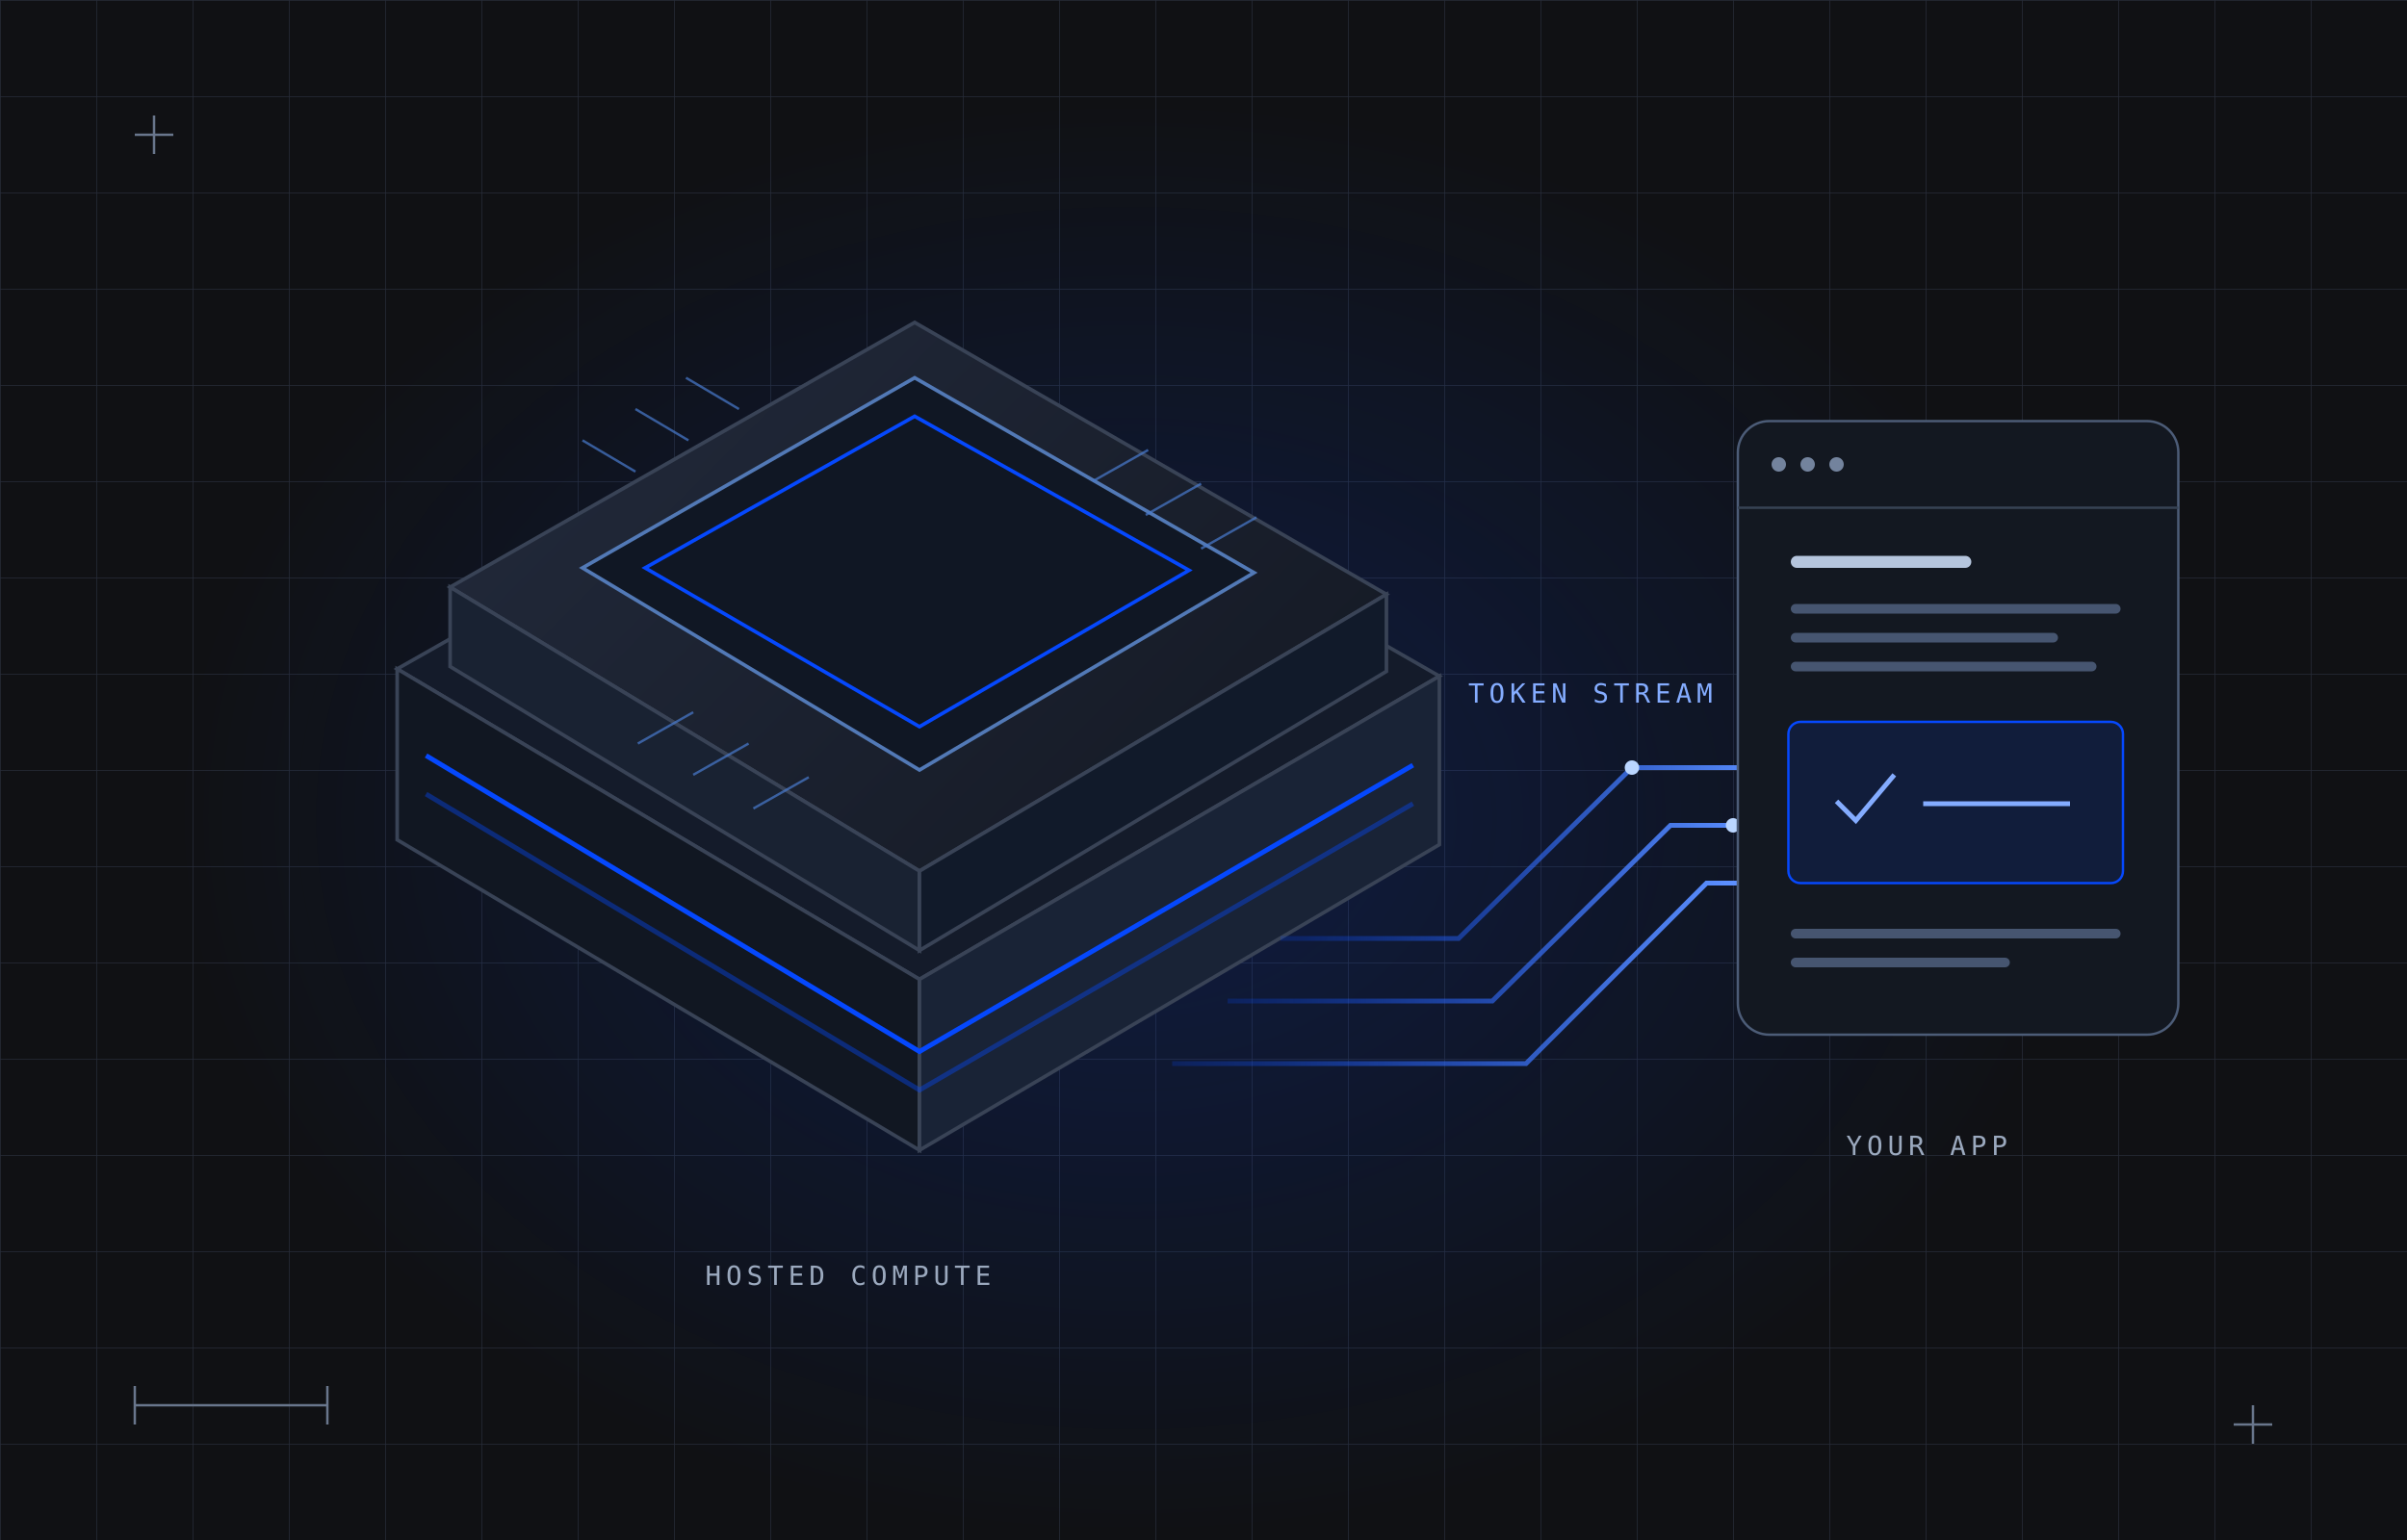
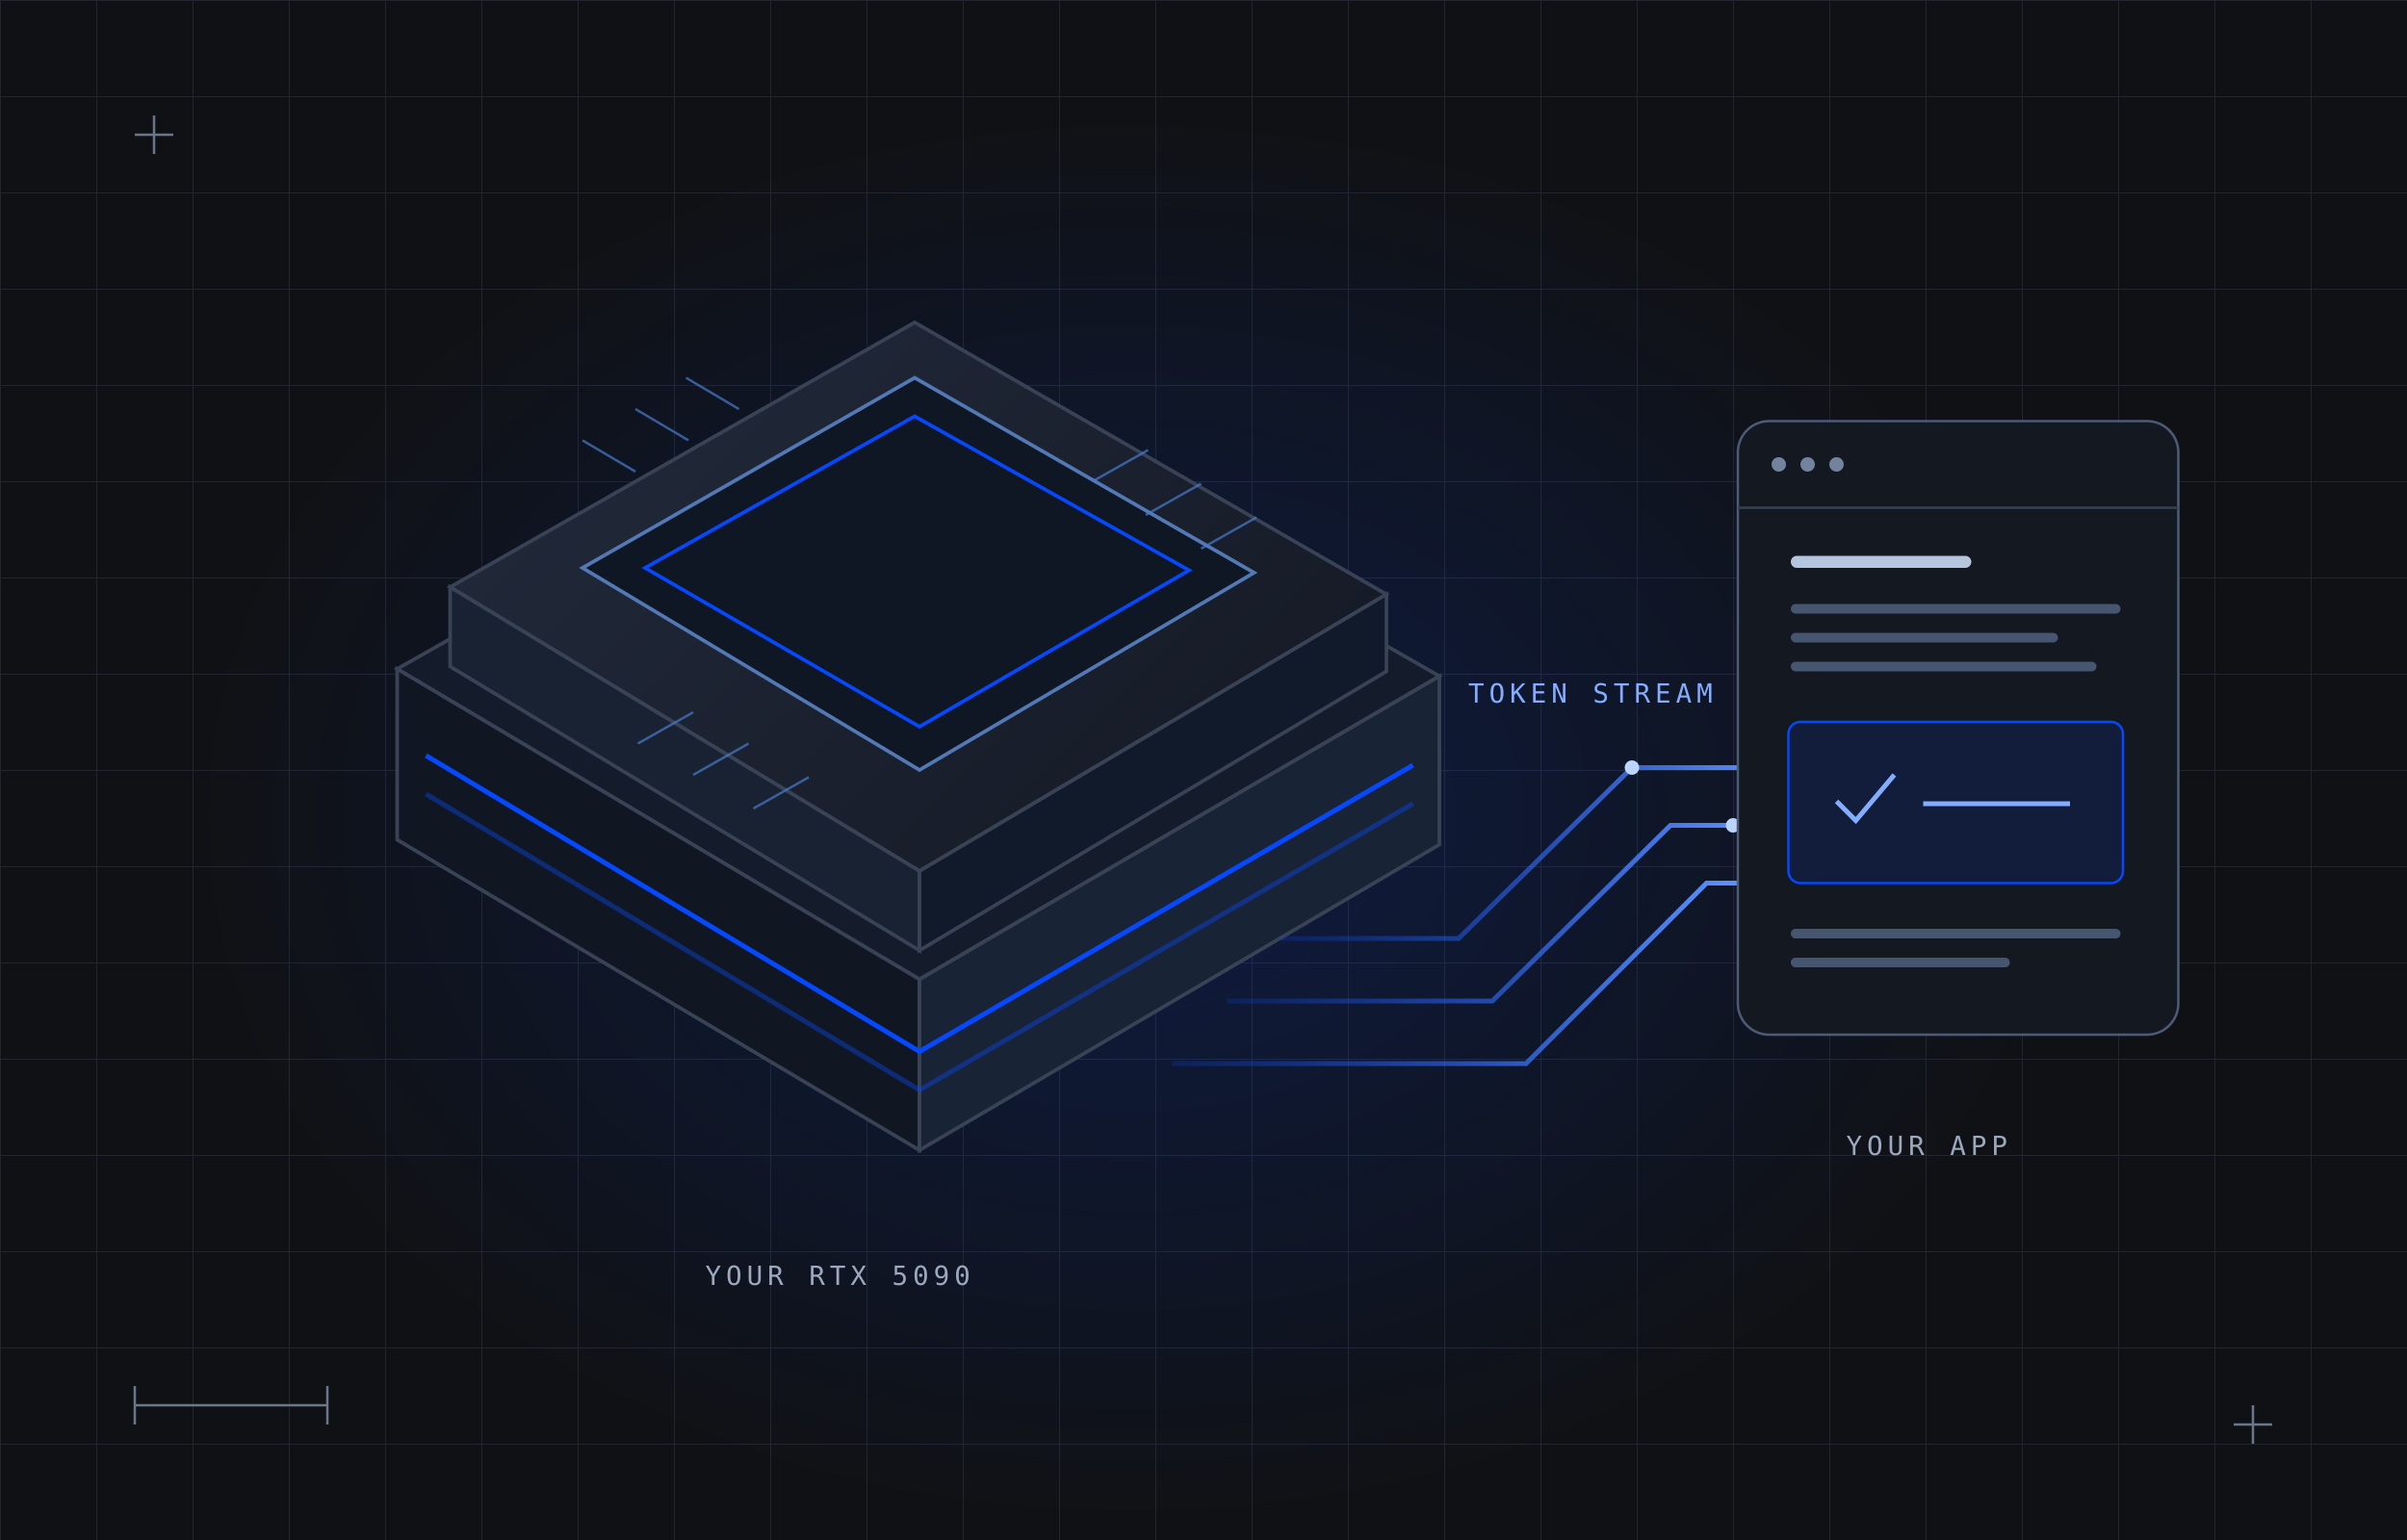
<svg xmlns="http://www.w3.org/2000/svg" width="1000" height="640" viewBox="0 0 1000 640" fill="none">
  <defs>
    <pattern id="grid" width="40" height="40" patternUnits="userSpaceOnUse">
      <path d="M40 0H0V40" stroke="#262c38" stroke-width=".6" />
    </pattern>
    <linearGradient id="panel" x1="180" y1="130" x2="540" y2="490" gradientUnits="userSpaceOnUse">
      <stop stop-color="#232b3d" />
      <stop offset="1" stop-color="#11151e" />
    </linearGradient>
    <linearGradient id="beam">
      <stop stop-color="#0548fd" stop-opacity=".2" />
      <stop offset=".6" stop-color="#5b8fff" />
      <stop offset="1" stop-color="#a4c8ff" />
    </linearGradient>
    <radialGradient id="glow">
      <stop stop-color="#0548fd" stop-opacity=".2" />
      <stop offset="1" stop-color="#0548fd" stop-opacity="0" />
    </radialGradient>
  </defs>
  <rect width="1000" height="640" fill="#101114" />
  <rect width="1000" height="640" fill="url(#grid)" />
  <ellipse cx="470" cy="340" rx="400" ry="300" fill="url(#glow)" />
  <g stroke="#394356" stroke-width="1.5">
    <path d="M165 278 380 156 598 281 382 407Z" fill="#141b2a" />
    <path d="m165 278 217 129v71L165 349Z" fill="#111722" />
    <path d="m382 407 216-126v70L382 478Z" fill="#192336" />
    <path d="M187 244 380 134 576 247 382 362Z" fill="url(#panel)" />
    <path d="m187 244 195 118v33L187 277Z" fill="#192232" />
    <path d="m382 362 194-115v32L382 395Z" fill="#111a2a" />
    <path d="m242 236 138-79 141 81-139 82Z" fill="#101724" stroke="#5279b6" />
    <path d="m268 236 112-63 114 64-112 65Z" stroke="#0548fd" />
  </g>
  <g stroke="#0548fd" stroke-width="2">
    <path d="m177 314 205 123 205-119" />
    <path d="m177 330 205 123 205-119" opacity=".4" />
  </g>
  <g stroke="#497bce" opacity=".7">
    <path d="m264 196-22-13m44 0-22-13m43 0-22-13m169 43 23-13m-1 27 23-13m0 27 23-13M288 296l-23 13m46 0-23 13m48 1-23 13" />
  </g>
  <g stroke="url(#beam)" stroke-width="2">
    <path d="M532 390h74l72-71h192" />
    <path d="M510 416h110l74-73h176" />
    <path d="M487 442h147l75-75h161" />
  </g>
  <g fill="#bad6ff">
    <circle cx="678" cy="319" r="3" />
    <circle cx="720" cy="343" r="3" />
    <circle cx="752" cy="367" r="3" />
  </g>
  <rect x="722" y="175" width="183" height="255" rx="13" fill="#131821" stroke="#4c5c77" />
  <path d="M722 211h183" stroke="#364254" />
  <g fill="#73839d">
    <circle cx="739" cy="193" r="3" />
    <circle cx="751" cy="193" r="3" />
    <circle cx="763" cy="193" r="3" />
  </g>
  <rect x="744" y="231" width="75" height="5" rx="2.5" fill="#b5c5dd" />
  <g fill="#465570">
    <rect x="744" y="251" width="137" height="4" rx="2" />
    <rect x="744" y="263" width="111" height="4" rx="2" />
    <rect x="744" y="275" width="127" height="4" rx="2" />
  </g>
  <rect x="743" y="300" width="139" height="67" rx="5" fill="#0548fd" fill-opacity=".12" stroke="#0548fd" />
  <path d="m763 333 8 8 16-19m12 12h61" stroke="#84acff" stroke-width="2" />
  <g fill="#465570">
    <rect x="744" y="386" width="137" height="4" rx="2" />
    <rect x="744" y="398" width="91" height="4" rx="2" />
  </g>
  <g font-family="monospace" font-size="11" letter-spacing="2" fill="#9ba9be">
-     <text x="293" y="534">HOSTED COMPUTE</text>
+     <text x="293" y="534">YOUR RTX 5090</text>
    <text x="767" y="480">YOUR APP</text>
    <text x="610" y="292" fill="#84acff">TOKEN STREAM</text>
  </g>
  <g stroke="#69768c">
    <path d="M56 56h16m-8-8v16m864 528h16m-8-8v16" />
    <path d="M56 584h80m-80-8v16m80-16v16" />
  </g>
</svg>
